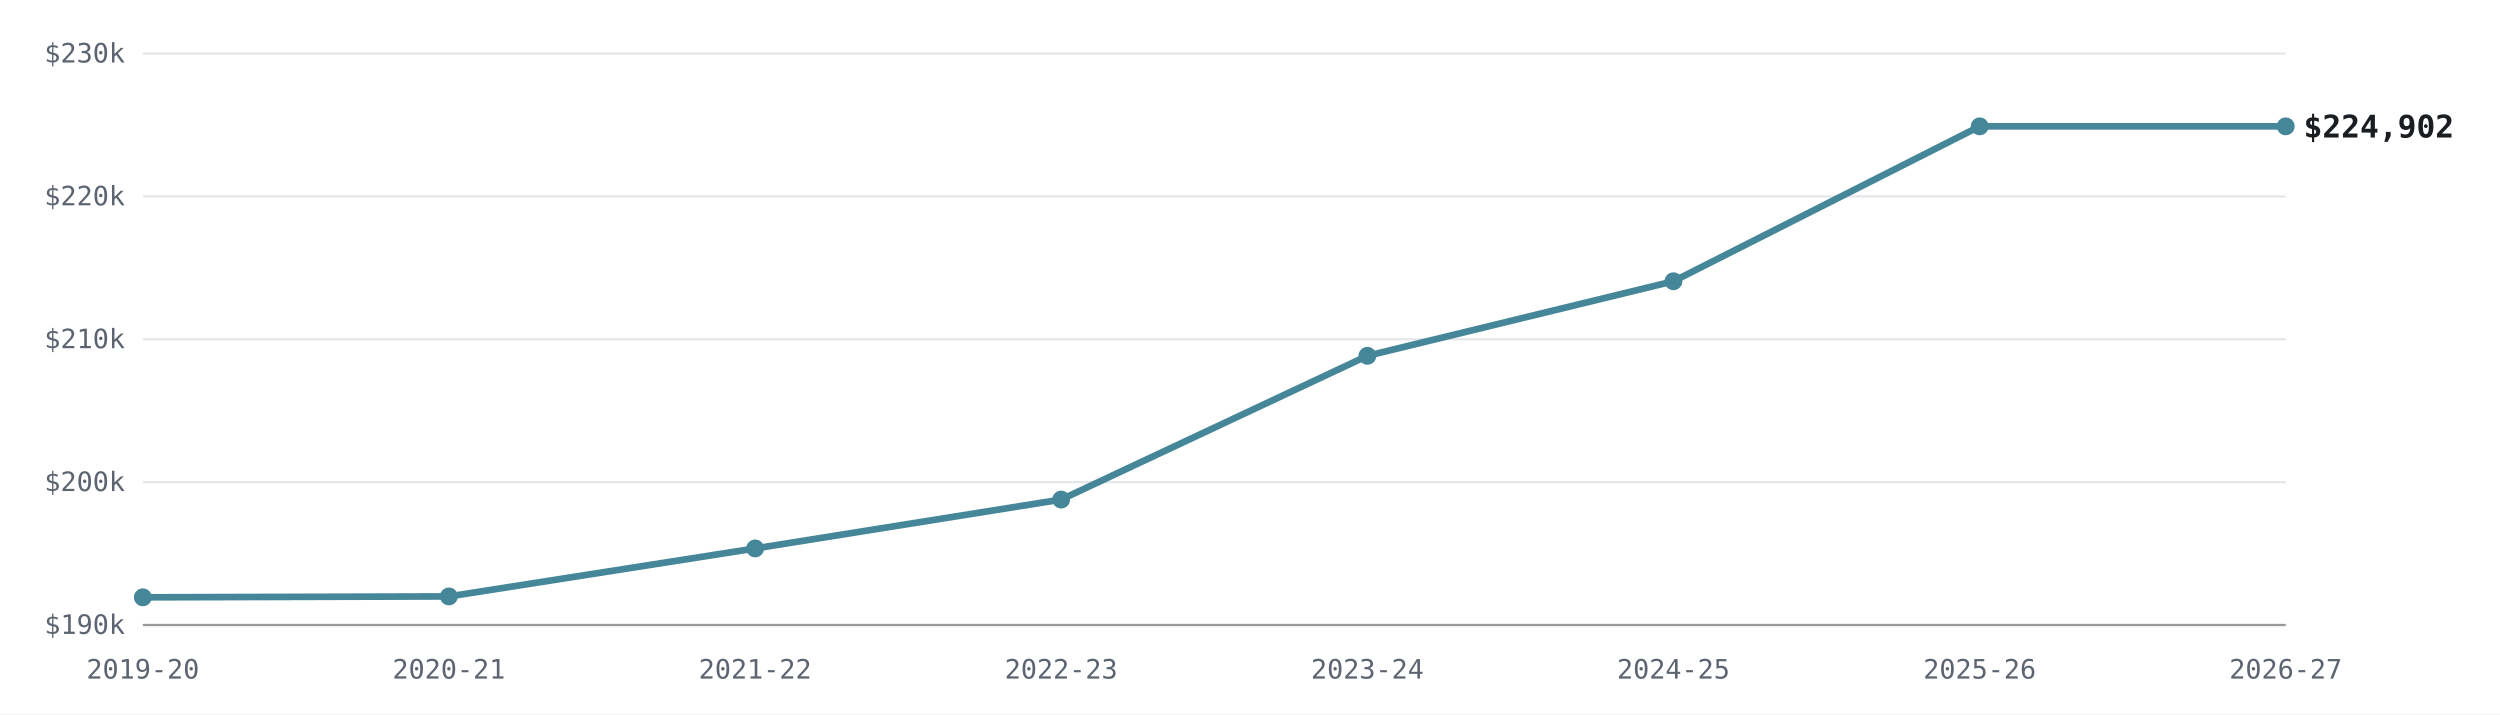
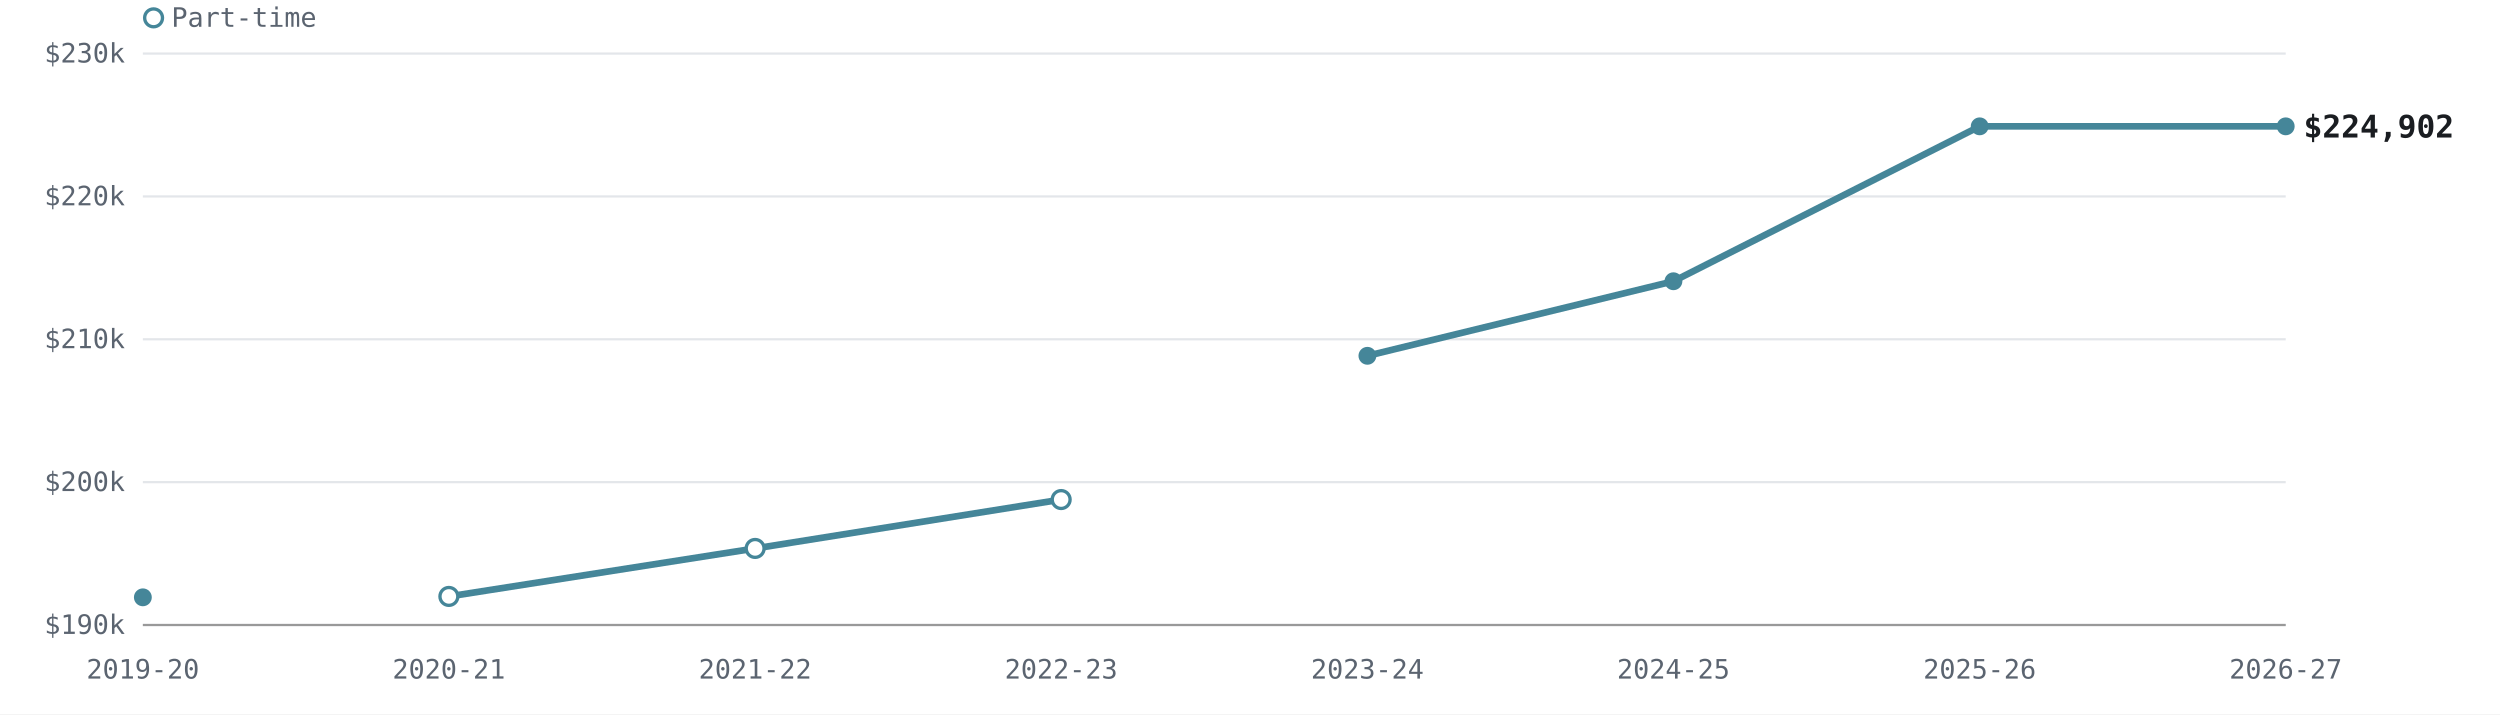
<svg xmlns="http://www.w3.org/2000/svg" width="1120" height="320" viewBox="0 0 1120 320" role="img">
  <rect width="1120" height="320" fill="#ffffff" />
  <style>text{font-family:"JetBrains Mono",ui-monospace,monospace;font-size:12px;fill:#5b6470}.v{fill:#1a1d21;font-size:14px;font-weight:700}</style>
  <line x1="64" x2="1024" y1="280.0" y2="280.0" stroke="#e3e6ea" />
  <text x="56" y="284.0" text-anchor="end">$190k</text>
  <line x1="64" x2="1024" y1="216.0" y2="216.0" stroke="#e3e6ea" />
  <text x="56" y="220.0" text-anchor="end">$200k</text>
  <line x1="64" x2="1024" y1="152.0" y2="152.0" stroke="#e3e6ea" />
  <text x="56" y="156.0" text-anchor="end">$210k</text>
  <line x1="64" x2="1024" y1="88.0" y2="88.0" stroke="#e3e6ea" />
  <text x="56" y="92.0" text-anchor="end">$220k</text>
  <line x1="64" x2="1024" y1="24.0" y2="24.0" stroke="#e3e6ea" />
  <text x="56" y="28.0" text-anchor="end">$230k</text>
  <line x1="64" x2="1024" y1="280" y2="280" stroke="#999999" />
  <text x="64.0" y="304" text-anchor="middle">2019-20</text>
  <text x="201.1" y="304" text-anchor="middle">2020-21</text>
  <text x="338.3" y="304" text-anchor="middle">2021-22</text>
  <text x="475.4" y="304" text-anchor="middle">2022-23</text>
  <text x="612.6" y="304" text-anchor="middle">2023-24</text>
  <text x="749.7" y="304" text-anchor="middle">2024-25</text>
  <text x="886.9" y="304" text-anchor="middle">2025-26</text>
  <text x="1024.0" y="304" text-anchor="middle">2026-27</text>
-   <polyline fill="none" stroke="#458699" stroke-width="3" points="64.0,267.6 201.1,267.2 338.3,245.7 475.4,223.8 612.6,159.4 749.7,126.0 886.9,56.6 1024.0,56.6" />
+   <polyline fill="none" stroke="#458699" stroke-width="3" points="201.1,267.2 338.3,245.7 475.4,223.8" />
+   <polyline fill="none" stroke="#458699" stroke-width="3" points="612.6,159.4 749.7,126.0 886.9,56.6 1024.0,56.6" />
  <circle cx="64.0" cy="267.6" r="4" fill="#458699" />
-   <circle cx="201.1" cy="267.2" r="4" fill="#458699" />
-   <circle cx="338.3" cy="245.7" r="4" fill="#458699" />
-   <circle cx="475.4" cy="223.8" r="4" fill="#458699" />
+   <circle cx="201.1" cy="267.2" r="4" fill="#fff" stroke="#458699" stroke-width="1.5" class="pt" data-fte="0.8" />
+   <circle cx="338.3" cy="245.7" r="4" fill="#fff" stroke="#458699" stroke-width="1.5" class="pt" data-fte="0.8" />
+   <circle cx="475.4" cy="223.8" r="4" fill="#fff" stroke="#458699" stroke-width="1.5" class="pt" data-fte="0.8" />
  <circle cx="612.6" cy="159.4" r="4" fill="#458699" />
  <circle cx="749.7" cy="126.0" r="4" fill="#458699" />
  <circle cx="886.9" cy="56.6" r="4" fill="#458699" />
  <circle cx="1024.0" cy="56.6" r="4" fill="#458699" />
  <text class="v" x="1032.0" y="61.6">$224,902</text>
+   <circle class="key" cx="68.8" cy="8.0" r="4" fill="#fff" stroke="#458699" stroke-width="1.5" />
+   <text class="key" x="76.8" y="12.0">Part-time</text>
</svg>
